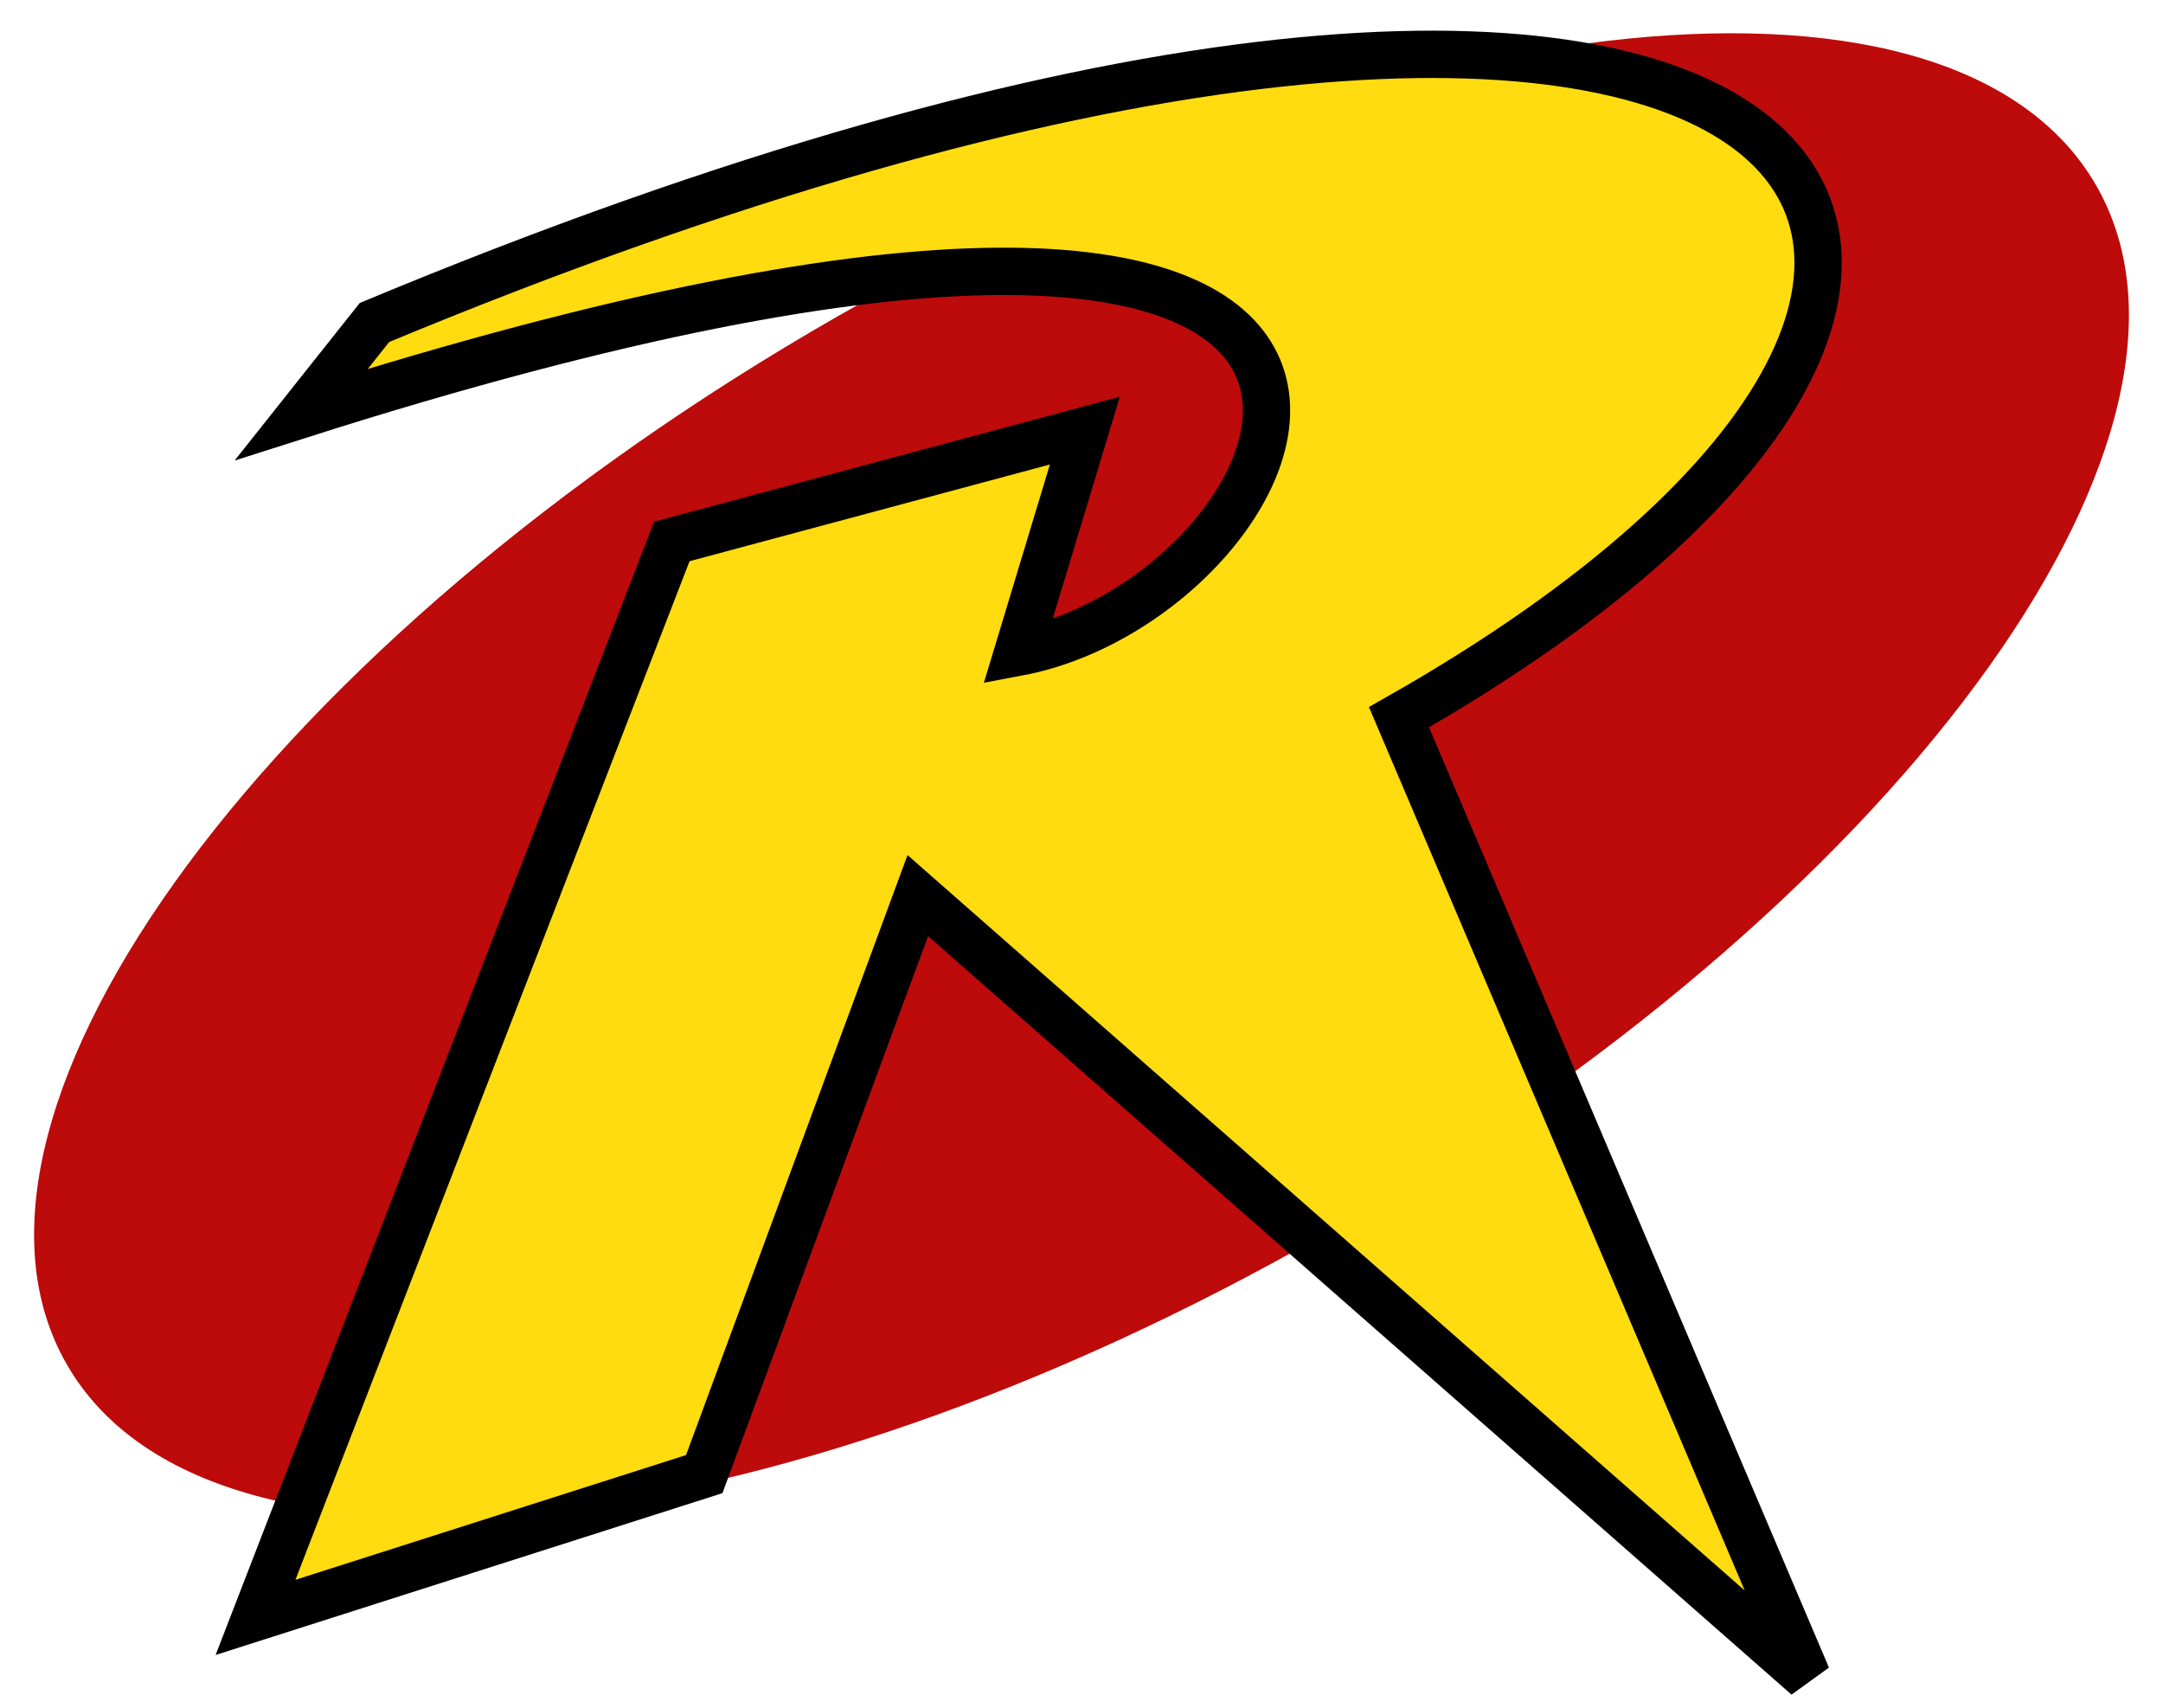
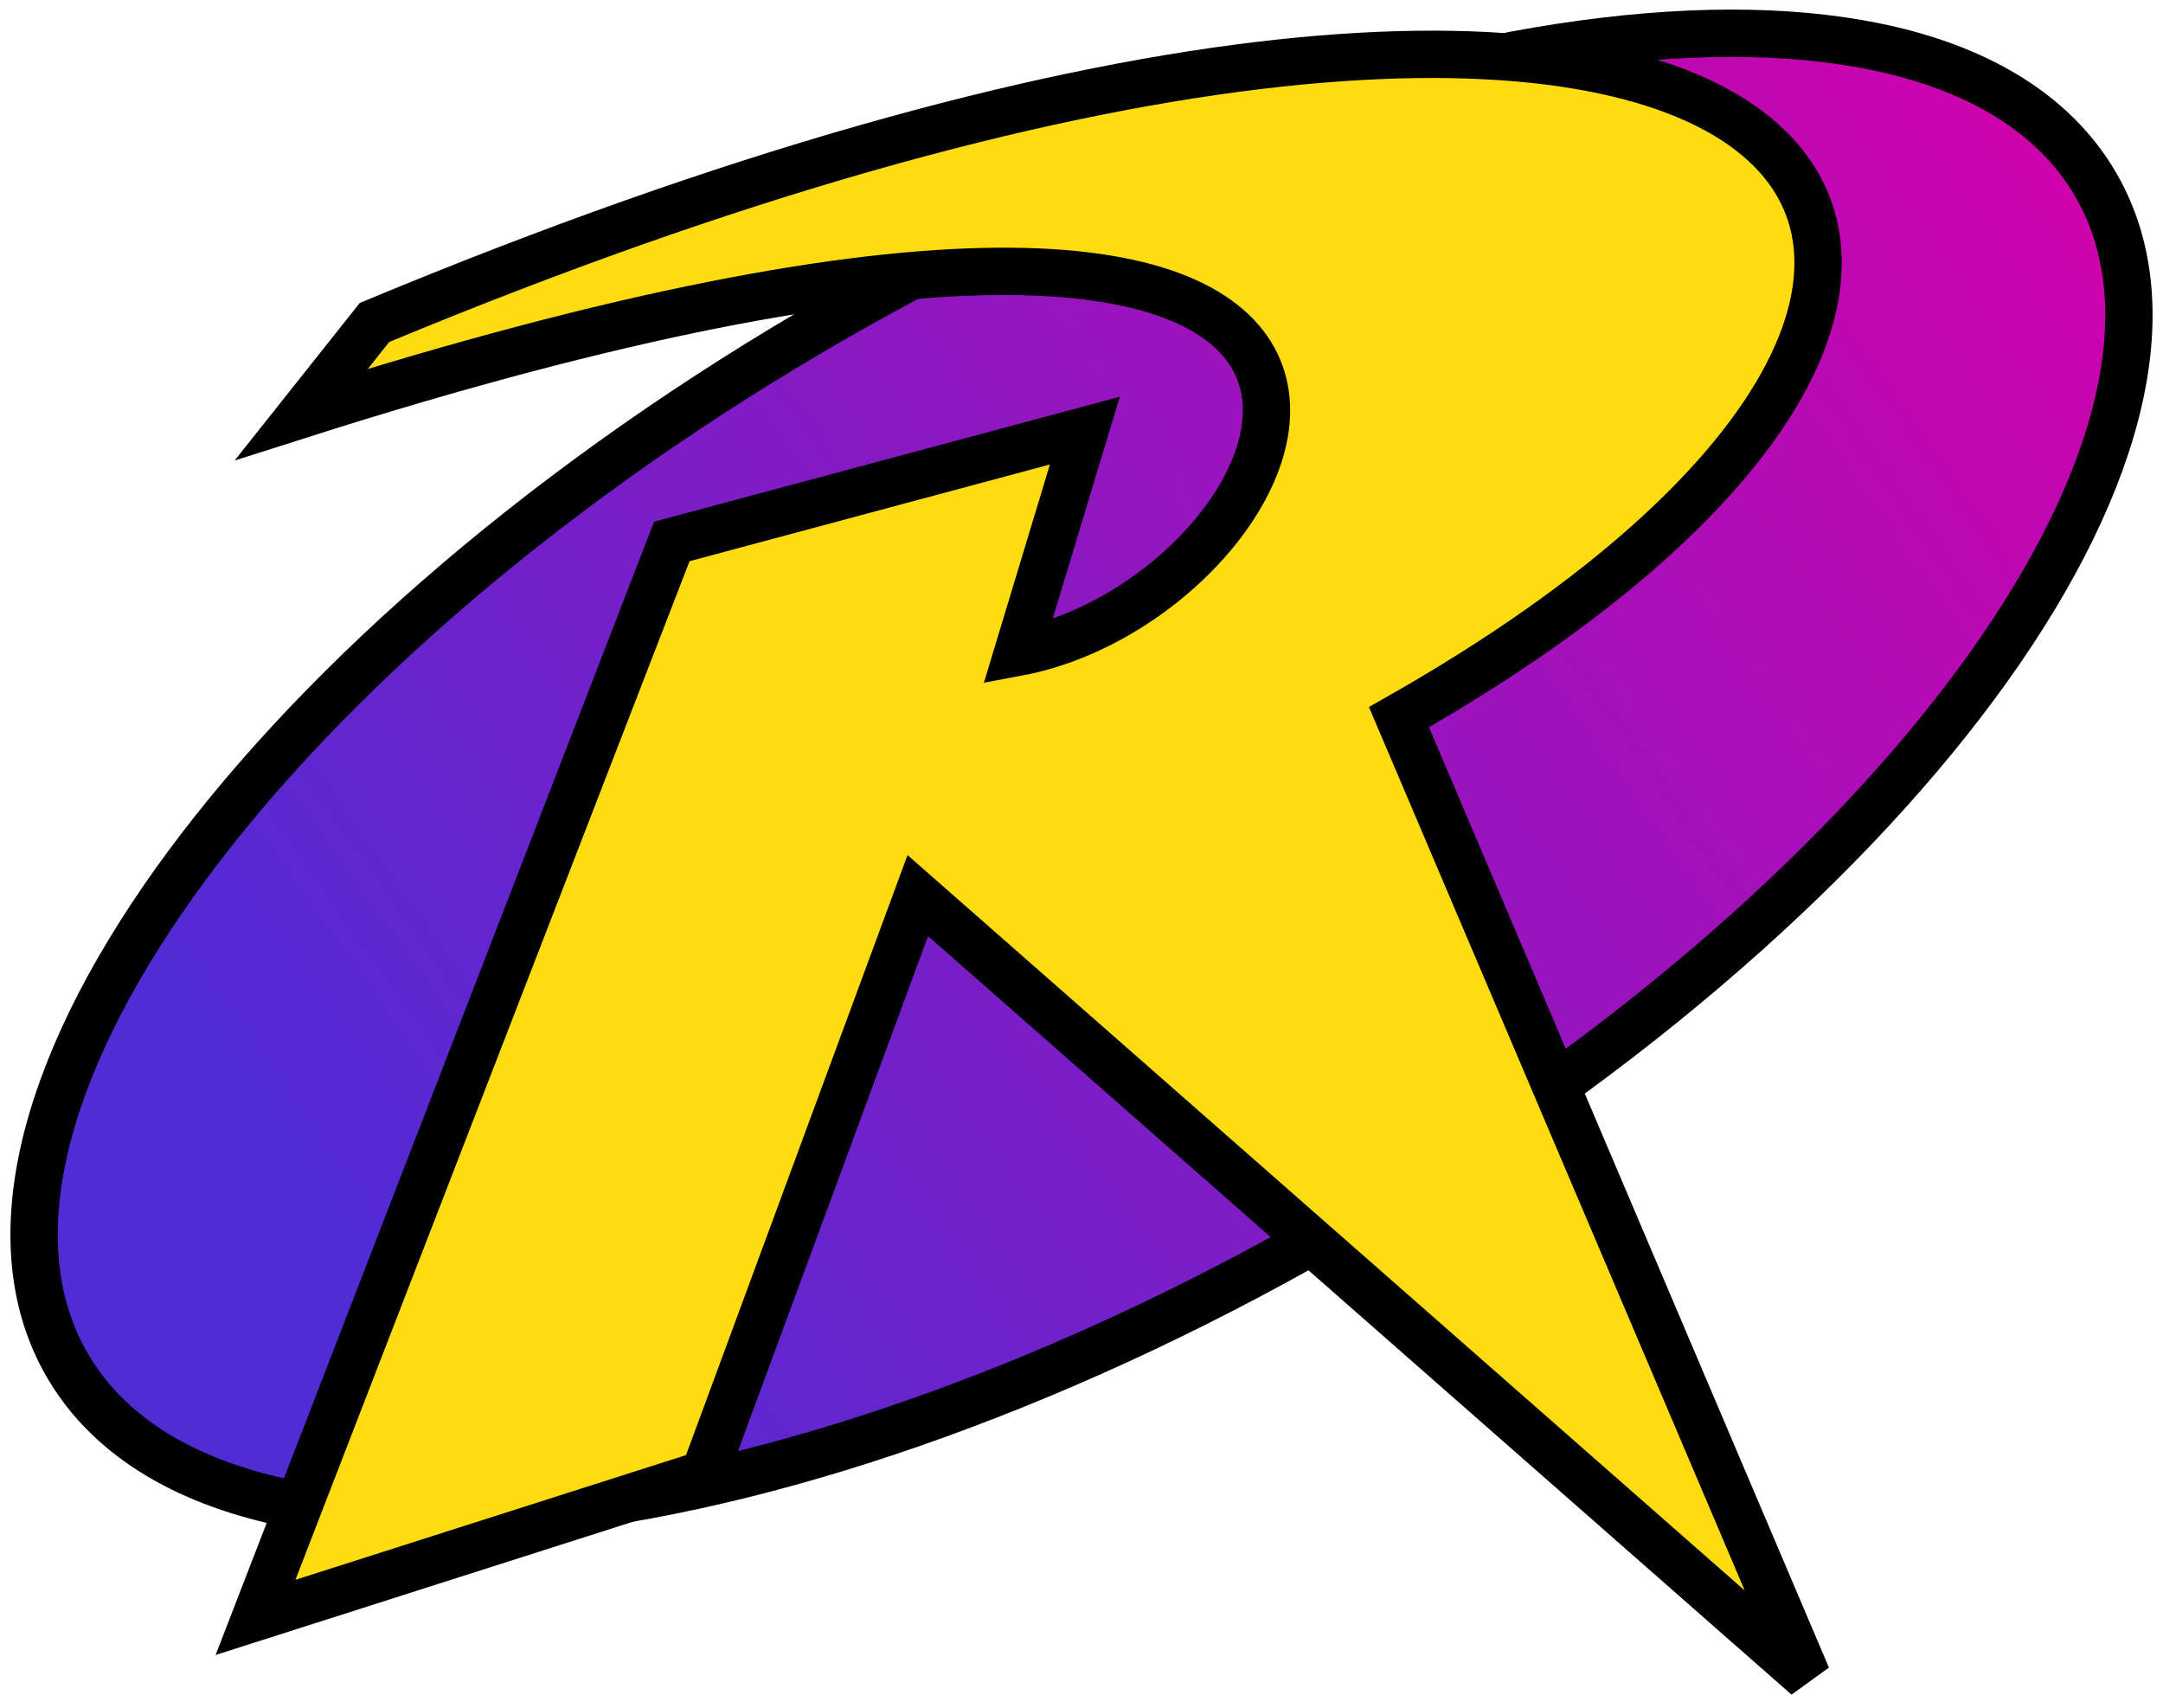
<svg xmlns="http://www.w3.org/2000/svg" viewBox="0 0 456.938 360.646">
-   <path style="fill:#BD0A0A;" d="M 442.13 38.011 C 473.779 89.661 403.778 187.807 285.777 257.224 C 167.775 326.642 46.459 341.045 14.809 289.394 C -16.841 237.744 53.161 139.599 171.162 70.182 C 289.162 0.764 410.48 -13.639 442.13 38.011 Z" />
+   <defs>
+     <linearGradient id="dotnetGrad" x1="0%" y1="50%" x2="100%" y2="0">
+       <stop offset="0%" stop-color="#512bd4" />
+       <stop offset="100%" stop-color="#d600aa" />
+     </linearGradient>
+   </defs>
+   <path style="fill:url(#dotnetGrad);stroke:#000000;stroke-width:10;" d="M 442.13 38.011 C 473.779 89.661 403.778 187.807 285.777 257.224 C 167.775 326.642 46.459 341.045 14.809 289.394 C -16.841 237.744 53.161 139.599 171.162 70.182 C 289.162 0.764 410.48 -13.639 442.13 38.011 Z" />
  <path style="fill:#FFDC0F;stroke:#000000;stroke-width:10;" d="M 63.688 87.538 C 334.367 1.309 278.975 125.798 215.017 137.791 L 229.179 90.965 L 141.922 114.378 L 53.98 341.657 L 148.775 311.391 L 193.888 189.186 L 381.765 354.219 L 295.536 151.495 C 468.565 53.274 383.604 -58.652 79.107 68.122 L 63.688 87.538 Z" />
</svg>
